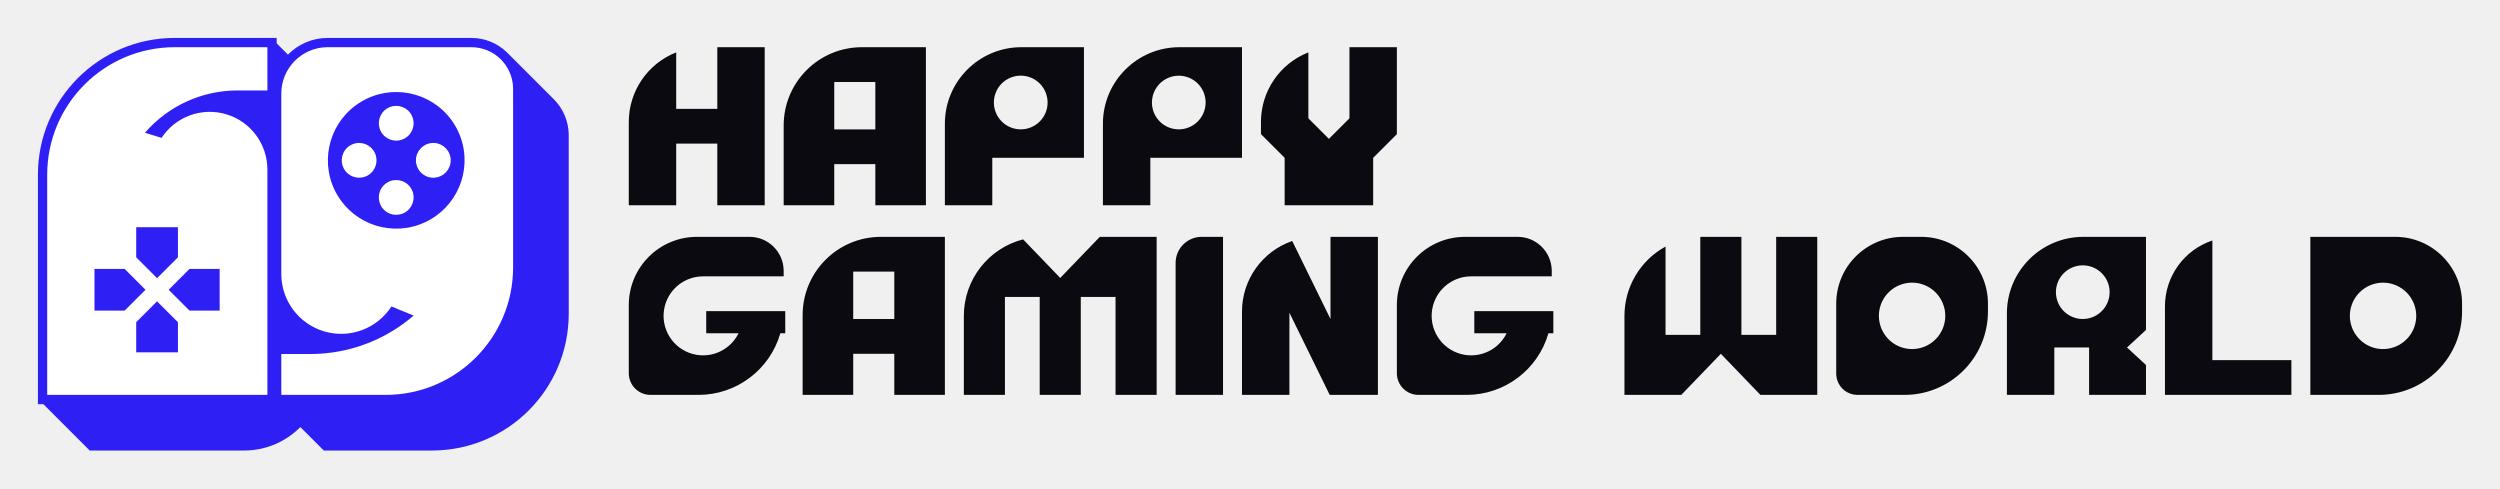
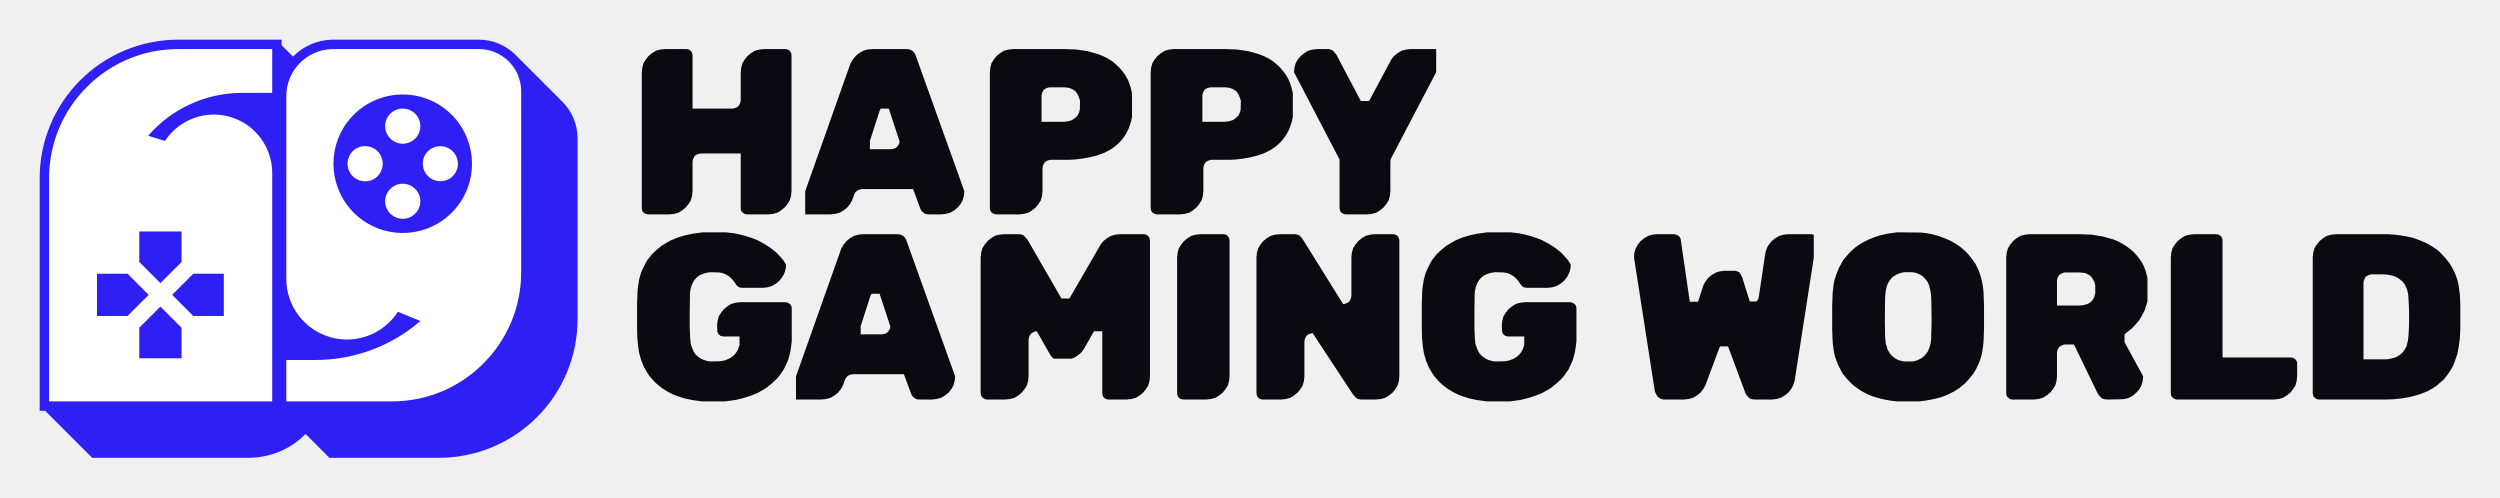
- <svg xmlns="http://www.w3.org/2000/svg" viewBox="-29.867 -129.867 1581.87 309.067" width="1581.87" height="309.067" role="img" aria-labelledby="title">
-   <path id="depth" fill="#2E1FF5" fill-rule="evenodd" d="M152.33 -95.3L145.2 -102.43L145.2 -105.87L80.63 -105.87A86.53 86.53 0 0 0 -5.87 -19.37L-5.87 125.87L-2.43 125.87L26.9 155.2L124.7 155.2A49.84 49.84 0 0 0 160.18 140.34L175.04 155.2L243.5 155.2A86.53 86.53 0 0 0 330 68.7L329.99 -45.06A32.26 32.26 0 0 0 320.57 -67.06L290.65 -96.97A32.26 32.26 0 0 0 268.44 -105.87L177.43 -105.87A35.18 35.18 0 0 0 152.33 -95.3Z" />
-   <path id="face" fill="#FFFFFF" fill-rule="evenodd" d="M228.43 -43.92A11 11 0 0 0 214.96 -61.18A11 11 0 0 0 224.8 -41.62A11 11 0 0 0 228.43 -43.92Z M189.79 -36.38A11 11 0 0 0 203.26 -19.12A11 11 0 0 0 193.42 -38.68A11 11 0 0 0 189.79 -36.38Z M255.1 -30.56A11 11 0 0 0 233.31 -28.42A11 11 0 0 0 255.1 -26.27A11 11 0 0 0 255.1 -30.56Z M212.17 -11.72A11 11 0 0 0 228.03 3.38A11 11 0 0 0 215.42 -14.52A11 11 0 0 0 212.17 -11.72Z M61.86 -45.87A77.5 77.5 0 0 1 120.45 -72.64L139.33 -72.64L139.33 -100L80.67 -100A80.67 80.67 0 0 0 0 -19.33L0 120L139.33 120L139.33 -22.63A36.47 36.47 0 0 0 72.37 -42.63Z M56.32 13.88L82.72 13.88L82.72 32.94L69.52 46.14L56.32 32.94Z M62.19 53.48L48.99 66.68L29.92 66.68L29.92 40.28L48.99 40.28Z M76.86 53.48L90.06 40.28L109.12 40.28L109.12 66.68L90.06 66.68Z M82.72 93.08L56.32 93.08L56.32 74.01L69.52 60.81L82.72 74.01Z M231.87 69.8A100.03 100.03 0 0 1 166.47 94.14L148.13 94.14L148.13 120L214.13 120A80.67 80.67 0 0 0 294.8 39.33L294.79 -74.25A26.4 26.4 0 0 0 268.4 -100L176.75 -99.99A29.33 29.33 0 0 0 148.13 -70.67L148.13 43.51A37.87 37.87 0 0 0 217.81 64.05Z M262.81 -38.93A43.27 43.27 0 0 1 181.73 -9.92A43.27 43.27 0 0 1 255.59 -54.19A43.27 43.27 0 0 1 262.81 -38.93Z" />
-   <path id="type" fill="#0A0A10" fill-rule="evenodd" d="M398 -96.72A47.29 47.29 0 0 0 368 -52.7L368 0L398 0L398 -39L424 -39L424 0L454 0L454 -100L424 -100L424 -61L398 -61Z M466 0L498 0L498 -26L524 -26L524 0L556 0L556 -100L515.5 -100A49.5 49.5 0 0 0 466 -50.5Z M524 -78L524 -48L498 -48L498 -78Z M568 0L598 0L598 -30L656 -30L656 -100L616.4 -100A48.4 48.4 0 0 0 568 -51.6Z M600.14 -71.12A17 17 0 0 1 632.75 -62.09A17 17 0 0 1 599.01 -64.58A17 17 0 0 1 600.14 -71.12Z M668 0L698 0L698 -30L756 -30L756 -100L716.4 -100A48.4 48.4 0 0 0 668 -51.6Z M731.86 -71.12A17 17 0 0 1 701.64 -55.91A17 17 0 0 1 728.31 -76.72A17 17 0 0 1 731.86 -71.12Z M437.45 81A25 25 0 0 1 390.91 63.33A25 25 0 0 1 415 45L466 45L465.99 41.03A21.56 21.56 0 0 0 444.44 20L411.12 20A43.12 43.12 0 0 0 368 63.12L368 106.62A13.72 13.72 0 0 0 381.72 120L412.1 120A53.89 53.89 0 0 0 463.9 81L467 81L467 67L417 67L417 81Z M478 120L510 120L510 94L536 94L536 120L568 120L568 20L527.5 20A49.5 49.5 0 0 0 478 69.5Z M536 72L510 72L510 42L536 42Z M641 46L617.5 21.59A49.99 49.99 0 0 0 580 70L580 120L606 120L606 58L628 58L628 120L654 120L654 58L676 58L676 120L702 120L702 20L666.04 20Z M714 120L744 120L744 20L730.1 20A16.5 16.5 0 0 0 714 36.5Z M798 -96.72A47.29 47.29 0 0 0 768 -52.7L768 -45L783 -30L783 0L839 0L839 -30L854 -45L854 -100L824 -100L824 -55L811 -42L798 -55Z M812 72L787.78 22.62A47.29 47.29 0 0 0 756 67.3L756 120L786 120L786 68L811.51 120L842 120L842 20L812 20Z M923.45 81A25 25 0 0 1 876.91 63.33A25 25 0 0 1 901 45L952 45L951.99 41.03A21.56 21.56 0 0 0 930.44 20L897.12 20A43.12 43.12 0 0 0 854 63.12L854 106.62A13.72 13.72 0 0 0 867.72 120L898.1 120A53.89 53.89 0 0 0 949.9 81L953 81L953 67L903 67L903 81Z M1024 26.14A49.99 49.99 0 0 0 998 70L998 120L1033.96 120L1059 94L1084.04 120L1120 120L1120 20L1094 20L1094 82L1072 82L1072 20L1048 20L1046.77 20.02L1046 20.04L1046 82L1024 82Z M1132.58 110.46A13.44 13.44 0 0 0 1145.44 120L1175.2 120A52.8 52.8 0 0 0 1228 67.2L1228 62.24A42.24 42.24 0 0 0 1185.76 20L1174.24 20A42.24 42.24 0 0 0 1132 62.24L1132 106.89A13.44 13.44 0 0 0 1132.58 110.46Z M1159.4 74.1A21 21 0 0 1 1199.4 61.96A21 21 0 0 1 1162.54 81.67A21 21 0 0 1 1159.4 74.1Z M1316 90L1328 78.92L1328 20L1288.4 20A48.4 48.4 0 0 0 1240 68.4L1240 120L1270 120L1270 90L1292 90L1292 120L1328 120L1328 101.08Z M1271.05 53.75A17 17 0 0 1 1304.87 52.92A17 17 0 0 1 1271.86 60.33A17 17 0 0 1 1271.05 53.75Z M1432 20L1432 120L1475.2 120A52.8 52.8 0 0 0 1528 67.2L1528 62.24A42.24 42.24 0 0 0 1485.76 20Z M1457.51 74.6A21 21 0 0 1 1497.2 61.49A21 21 0 0 1 1460.83 82.09A21 21 0 0 1 1457.51 74.6Z M1370 22.29A43.99 43.99 0 0 0 1340 64L1340 120L1420 120L1420 98L1370 98Z" />
+ <svg xmlns="http://www.w3.org/2000/svg" viewBox="-29.684 -129.684 1512.4 300.93" width="1512.4" height="300.93" role="img" aria-labelledby="title">
+   <path id="depth" fill="#2E1FF5" fill-rule="evenodd" d="M155.18 132.85L169.58 147.25L235.91 147.25A83.84 83.84 0 0 0 319.71 63.44L319.71 -46.77A31.26 31.26 0 0 0 310.58 -68.08L281.59 -97.06A31.26 31.26 0 0 0 260.07 -105.68L171.1 -105.67A34.09 34.09 0 0 0 147.58 -95.45L140.67 -102.35L140.67 -105.68L78.12 -105.68A83.84 83.84 0 0 0 -5.68 -21.88L-5.68 118.83L-2.35 118.83L26.06 147.25L120.82 147.25A48.29 48.29 0 0 0 155.18 132.85Z" />
+   <path id="face" fill="#FFFFFF" fill-rule="evenodd" d="M203.76 -56.48A10.66 10.66 0 0 0 223.36 -48.36A10.66 10.66 0 0 0 205.72 -60.14A10.66 10.66 0 0 0 203.76 -56.48Z M183.87 -38.37A10.66 10.66 0 0 0 196.92 -21.64A10.66 10.66 0 0 0 187.39 -40.59A10.66 10.66 0 0 0 183.87 -38.37Z M246.89 -27.55A10.66 10.66 0 0 0 227.3 -35.67A10.66 10.66 0 0 0 244.93 -23.89A10.66 10.66 0 0 0 246.89 -27.55Z M203.76 -4.82A10.66 10.66 0 0 0 224.56 -8.96A10.66 10.66 0 0 0 203.35 -8.96A10.66 10.66 0 0 0 203.76 -4.82Z M59.93 -47.55A75.09 75.09 0 0 1 116.7 -73.49L134.99 -73.49L134.99 -100L78.15 -100A78.15 78.15 0 0 0 0 -21.85L0 113.14L134.99 113.14L134.99 -25.04A35.33 35.33 0 0 0 70.12 -44.42Z M67.36 41.59L54.57 28.8L54.57 10.33L80.14 10.33L80.14 28.8Z M60.25 48.69L47.46 61.48L28.99 61.48L28.99 35.9L47.46 35.9Z M74.46 48.69L87.25 35.9L105.72 35.9L105.72 61.48L87.25 61.48Z M67.36 55.8L80.14 68.58L80.14 87.06L54.57 87.06L54.57 68.58Z M224.64 64.5A96.91 96.91 0 0 1 161.28 88.09L143.52 88.09L143.52 113.14L207.46 113.14A78.15 78.15 0 0 0 285.61 34.99L285.6 -75.05A25.58 25.58 0 0 0 260.03 -100L171.24 -99.99A28.42 28.42 0 0 0 143.52 -71.58L143.52 39.04A36.69 36.69 0 0 0 211.02 58.94Z M238.93 3.02A41.92 41.92 0 0 1 182.9 -58.8A41.92 41.92 0 0 1 249.91 -9.1A41.92 41.92 0 0 1 238.93 3.02Z" />
+   <path id="type" fill="#0A0A10" fill-rule="evenodd" d="M389.29 -64L389.29 -96.29L389 -97.71L388.29 -98.86L387 -99.71L385.86 -100L372.57 -100L369.86 -99.71L367.14 -99L364.86 -97.57L362.71 -95.86L361 -93.71L359.57 -91.43L358.86 -88.71L358.57 -86L358.57 -3.71L358.86 -2.14L359.29 -1.43L360 -0.86L360.86 -0.29L362.29 0L375.29 0L378 -0.29L380.71 -1L383 -2.43L385.14 -4.14L386.86 -6.29L388.29 -8.57L389 -11.29L389.29 -14L389.29 -31.86A6.48 6.48 0 0 1 390.71 -35.43A6.48 6.48 0 0 1 394.29 -36.86L418.43 -36.86L418.43 -3.43A2.96 2.96 0 0 0 419.57 -1.14A3.83 3.83 0 0 0 422.14 0L435.14 0L437.86 -0.29L440.57 -1L442.86 -2.43L445 -4.14L446.71 -6.29L448.14 -8.57L448.86 -11.29L449.14 -14L449.14 -96.29L449 -97.43L448.43 -98.43L447.86 -99.14L447.14 -99.57L445.71 -100L432.43 -100L429.71 -99.71L427 -99L424.71 -97.57L422.57 -95.86L420.86 -93.71L419.43 -91.43L418.71 -88.71L418.43 -86L418.43 -69A6.48 6.48 0 0 1 417 -65.43A6.48 6.48 0 0 1 413.43 -64Z M457.43 0L472.86 0L475.57 -0.29L478.29 -1L480.71 -2.43L482.86 -4.14L484.57 -6.29L485.86 -8.57L487.14 -12.14A4.81 4.81 0 0 1 490.86 -15.14L491.71 -15.29L522.71 -15.29L527.14 -3.29L527.86 -2L529.29 -0.71L530.57 -0.14L531.86 0L539.71 0L542.43 -0.29L545.14 -1L547.57 -2.43L549.71 -4.14L551.43 -6.29L552.71 -8.57L553.43 -11.29L553.71 -14L524 -96.86A5.53 5.53 0 0 0 520.14 -99.86L518.57 -100L497.86 -100L495.14 -99.71L492.57 -99L490.14 -97.57L488 -95.86L486.29 -93.71L484.86 -91.43L457.43 -14Z M496.57 -39.43L496.57 -44.43L502.57 -63L503.14 -64L508 -64L514.43 -44.43A3.18 3.18 0 0 1 513.57 -41.71L513 -40.86A4.75 4.75 0 0 1 510.43 -39.57L509.43 -39.43Z M570 -1.29L571.29 -0.43L572.57 0L587 0L589.71 -0.29L592.43 -1L594.71 -2.43L596.86 -4.14L598.57 -6.29L600 -8.57L600.71 -11.29L601 -14L601 -28A6.48 6.48 0 0 1 602.43 -31.57A6.48 6.48 0 0 1 606 -33L617 -33A70.54 70.54 0 0 0 632.71 -35.29A36.8 36.8 0 0 0 641.71 -39A27.22 27.22 0 0 0 653.14 -52L654.57 -56.14L655.14 -59L655.14 -73A32.75 32.75 0 0 0 652.43 -81.86L650.57 -85L648.29 -87.86L647.14 -89.14L644.43 -91.57L643 -92.71A33.78 33.78 0 0 0 632.43 -97.57L628.29 -98.71L621.71 -99.71L614.57 -100L583.14 -100L580.43 -99.71L577.71 -99L575.43 -97.57L573.29 -95.86L571.57 -93.71L570.14 -91.43L569.43 -88.71L569.14 -86L569.14 -3.71L569.43 -2.29Z M600.43 -56L600.43 -71.86A6.48 6.48 0 0 1 601.86 -75.43A6.48 6.48 0 0 1 605.43 -76.86L613.86 -76.86L615.86 -76.71A9.8 9.8 0 0 1 621.14 -74.29L622.43 -72.29L623 -70.86L623.71 -68.71L623.57 -63.43L623.14 -61.71L622.14 -59.71A11.95 11.95 0 0 1 618.43 -56.86L616.29 -56.29L613.86 -56Z M667.29 -1.29L668.57 -0.43L669.86 0L684.29 0L687 -0.29L689.71 -1L692 -2.43L694.14 -4.14L695.86 -6.29L697.29 -8.57L698 -11.29L698.29 -14L698.29 -28A6.48 6.48 0 0 1 699.71 -31.57A6.48 6.48 0 0 1 703.29 -33L714.29 -33A70.54 70.54 0 0 0 730 -35.29A36.8 36.8 0 0 0 739 -39A27.22 27.22 0 0 0 750.43 -52L751.86 -56.14L752.43 -59L752.43 -73A32.75 32.75 0 0 0 749.71 -81.86L747.86 -85L745.57 -87.86L744.43 -89.14L741.71 -91.57L740.29 -92.71A33.78 33.78 0 0 0 729.71 -97.57L725.57 -98.71L719 -99.71L711.86 -100L680.43 -100L677.71 -99.71L675 -99L672.71 -97.57L670.57 -95.86L668.86 -93.71L667.43 -91.43L666.71 -88.71L666.43 -86L666.43 -3.71L666.71 -2.29Z M697.71 -56L697.71 -71.86A6.48 6.48 0 0 1 699.14 -75.43A6.48 6.48 0 0 1 702.71 -76.86L711.14 -76.86L713.14 -76.71A9.8 9.8 0 0 1 718.43 -74.29L719.71 -72.29L720.29 -70.86L721 -68.71L720.86 -63.43L720.43 -61.71L719.43 -59.71A11.95 11.95 0 0 1 715.71 -56.86L713.57 -56.29L711.14 -56Z M417.71 73.86L417.71 78.86L417.14 80.71L416.71 81.86L416 83.14L414.71 84.86L413 86.29L411.14 87.43L408.43 88.43L406 88.86L400 89A17.37 17.37 0 0 1 394.57 87.43L392.71 86.14A9.36 9.36 0 0 1 389.43 81.86L388.57 79.57L388.14 78.14L387.86 75.29L387.57 68.71L387.57 58.86L387.71 48A17.14 17.14 0 0 1 389.86 40.57A11.7 11.7 0 0 1 393.29 37L395.14 36.14L397.29 35.43L399.86 35L405.43 35.14L407.57 35.57L409.29 36.29L411.29 37.43L412.43 38.43L414 40.14L416 43L417 43.86L418 44.29L419.57 44.43L431.86 44.43L434.57 44.14L437.14 43.43L439.57 42L441.71 40.29L443.43 38.14A13.47 13.47 0 0 0 445.86 30.43L444.29 27.86L442.57 25.86L439.71 22.86L436.29 20.14L432.43 17.71L428.14 15.43A71.5 71.5 0 0 0 414.43 11.43L409.29 10.86L395.43 10.86L389.29 11.71L384.57 12.71L380.29 14L375.86 15.86L372.43 17.86L370.57 19L367.43 21.57L364.71 24.14L362 27.57L361 29.29L359.14 33L358.14 35.29L357 39.14L356.29 43.57L356 46.29L355.71 54.43L355.71 68.43L355.86 74.43L356.29 79.43L357 84L358.29 88.43L359.86 92.29L362 96L363.14 97.71L365.86 100.86A37.78 37.78 0 0 0 379.86 109.86L384.29 111.29L389 112.29L395 113.14L409 113.14L415.29 112.29L420 111.14L424.57 109.71L428.71 108L432.71 105.71L434.43 104.57L437.71 101.86L440.57 99.14L442.29 97L444.43 93.86L446.29 90L447.14 88L448.29 83.71L448.86 80.29L449.29 76.71L449.29 56.57L449 55.43L448.43 54.43L447.14 53.57L445.71 53.14L418.14 53.14L415.43 53.43L412.71 54.14L410.43 55.57L408.29 57.29L406.57 59.43L405.14 61.71L404.43 64.43L404.14 67L404.29 71L404.71 72L405.14 72.71L406.14 73.43L407 73.71L407.86 73.86Z M451.86 112L467.29 112L470 111.71L472.71 111L475.14 109.57L477.29 107.86L479 105.71L480.29 103.43L481.57 99.86A4.81 4.81 0 0 1 485.29 96.86L486.14 96.71L517.14 96.71L521.57 108.71L522.29 110L523.71 111.29L525 111.86L526.29 112L534.14 112L536.86 111.71L539.57 111L542 109.57L544.14 107.86L545.86 105.71L547.14 103.43L547.86 100.71L548.14 98L518.43 15.14A5.53 5.53 0 0 0 514.57 12.14L513 12L492.29 12L489.57 12.29L487 13L484.57 14.43L482.43 16.14L480.71 18.29L479.29 20.57L451.86 98Z M491 72.57L491 67.57L497 49L497.57 48L502.43 48L508.86 67.57A3.18 3.18 0 0 1 508 70.29L507.43 71.14A4.75 4.75 0 0 1 504.86 72.43L503.86 72.57Z M637.14 70.71L637.14 108.29L637.29 109.14L637.71 110.29L638.14 110.86L638.86 111.43L640.29 112L652 112L654.71 111.71L657.43 111L659.71 109.57L661.86 107.86L663.57 105.71L665 103.43L665.71 100.71L666 98L666 15.71L665.71 14.29L665 13.14L663.71 12.29L662.57 12L647.71 12L645 12.29L642.43 13L640 14.43L637.86 16.14L636.14 18.29L617.29 50.86L612.43 50.86L592 15.43L589.71 12.86L588.71 12.29L587 12L577.57 12L574.86 12.29L572.14 13L569.86 14.43L567.71 16.14L566 18.29L564.57 20.57L563.86 23.29L563.57 26L563.57 108.29L563.86 109.71L564.71 110.86L566 111.71L567.14 112L578.57 112L581.29 111.71L584 111L586.29 109.57L588.43 107.86L590.14 105.71L591.57 103.43L592.29 100.71L592.57 98L592.57 75.71L592.71 74.86A4.79 4.79 0 0 1 595.71 71.14L596.57 70.86L597.57 70.71L605.43 84.57L606.43 86L607.57 87.14L607.86 87.29L618.29 87.29L619.57 87L622 85.57L624.14 83.86L625.86 81.71L632.14 70.71Z M711.57 12.14L710.43 12L696.43 12L693.71 12.29L691 13L688.71 14.43L686.57 16.14L684.86 18.29L683.43 20.57L682.71 23.29L682.43 26L682.43 108.29L682.71 109.71L683.29 110.71L684 111.29L684.71 111.71L686.14 112L700.14 112L702.86 111.71L705.57 111L707.86 109.57L710 107.86L711.71 105.71L713.14 103.43L713.86 100.71L714.14 98L714.14 15.71L714 14.57A4.45 4.45 0 0 0 711.57 12.14Z M839.14 -100L823.71 -100L821 -99.71L818.29 -99L815.86 -97.57L813.71 -95.86L812 -93.71L798.57 -68.57L793.57 -68.57L778.71 -96.71L777.86 -97.71L776.71 -99L775.71 -99.57L774.14 -100L767.14 -100L764.43 -99.71L761.71 -99L759.43 -97.57L757.29 -95.86L755.43 -93.71L754.14 -91.43L753.43 -88.71L753.14 -86L780.71 -33.14L780.71 -3.71L781 -2.29L781.57 -1.29L782.43 -0.57L783.57 -0.14L784.43 0L797.43 0L800.14 -0.29L802.86 -1L805.14 -2.43L807.29 -4.14L809 -6.29L810.43 -8.57L811.14 -11.29L811.43 -14L811.43 -32L811.57 -33L811.86 -33.86L839.14 -86Z M782.86 54.29L758.29 14.86L756.57 12.86L755.29 12.29L753.71 12L744.43 12L741.71 12.29L739 13L736.71 14.43L734.57 16.14L732.86 18.29L731.43 20.57L730.71 23.29L730.43 26L730.43 108.29A4.98 4.98 0 0 0 731.29 110.71L732 111.29L733 111.86L734.14 112L745.43 112L748.14 111.71L750.86 111L753.14 109.57L755.29 107.86L757 105.71L757.86 104.43L758.43 103.43L759.14 100.71L759.43 98L759.43 76.86A6.48 6.48 0 0 1 760.86 73.29A6.48 6.48 0 0 1 764.43 71.86L788.86 109L791 111.29L792 111.71L793.71 112L802.86 112L805.57 111.71L808.29 111L810.57 109.57L812.71 107.86L814.43 105.71L815.86 103.43L816.57 100.71L816.86 98L816.86 15.71L816.71 14.86L816.29 13.71L815.86 13.14L815.14 12.57L813.71 12L801.86 12L799.14 12.29L796.43 13L794.14 14.43L792 16.14L790.29 18.29L788.86 20.57L788.14 23.29L787.86 26L787.86 49.29A6.48 6.48 0 0 1 786.43 52.86A6.48 6.48 0 0 1 782.86 54.29Z M892.43 73.86L892.43 78.86L891.86 80.71L891.43 81.86L890.71 83.14L889.43 84.86L887.71 86.29L885.86 87.43L883.14 88.43L880.71 88.86L874.71 89A17.37 17.37 0 0 1 869.29 87.43L867.43 86.14A9.36 9.36 0 0 1 864.14 81.86L863.29 79.57L862.86 78.14L862.57 75.29L862.29 68.71L862.29 58.86L862.43 48A17.14 17.14 0 0 1 864.57 40.57A11.7 11.7 0 0 1 868 37L869.86 36.14L872 35.43L874.57 35L880.14 35.14L882.29 35.57L884 36.29L886 37.43L887.14 38.43L888.71 40.14L890.71 43L891.71 43.86L892.71 44.29L894.29 44.43L906.57 44.43L909.29 44.14L911.86 43.43L914.29 42L916.43 40.29L918.14 38.14A13.47 13.47 0 0 0 920.57 30.43L919 27.86L917.29 25.86L914.43 22.86L911 20.14L907.14 17.71L902.86 15.43A71.5 71.5 0 0 0 889.14 11.43L884 10.86L870.14 10.86L864 11.71L859.29 12.71L855 14L850.57 15.86L847.14 17.86L845.29 19L842.14 21.57L839.43 24.14L836.71 27.57L835.71 29.29L833.86 33L832.86 35.29L831.71 39.14L831 43.57L830.71 46.29L830.43 54.43L830.43 68.43L830.57 74.43L831 79.43L831.71 84L833 88.43L834.57 92.29L836.71 96L837.86 97.71L840.57 100.86A37.78 37.78 0 0 0 854.57 109.86L859 111.29L863.71 112.29L869.71 113.14L883.71 113.14L890 112.29L894.71 111.14L899.29 109.71L903.43 108L907.43 105.71L909.14 104.57L912.43 101.86L915.29 99.14L917 97L919.14 93.86L921 90L921.86 88L923 83.71L923.57 80.29L924 76.71L924 56.57L923.71 55.43L923.14 54.43L921.86 53.57L920.43 53.14L892.86 53.14L890.14 53.43L887.43 54.14L885.14 55.57L883 57.29L881.29 59.43L879.86 61.71L879.14 64.43L878.86 67L879 71L879.43 72L879.86 72.71L880.86 73.43L881.71 73.71L882.57 73.86Z M992.57 52.86L987.14 15.57L986.86 14.29L986.14 13.29L985.14 12.57L983.86 12.14L983.14 12L972.71 12L970 12.29L967.43 13L965 14.43L962.86 16.14L961.14 18.29L959.86 20.57L959 23.29L958.86 26.29L971.43 107L972 108.43L973 110.14A6.07 6.07 0 0 0 976.57 112L989 112L991.71 111.71L993.43 111.29L994.43 111L996.86 109.57L999 107.86L1000.71 105.71L1002 103.43L1010.43 80.86L1010.86 80L1011 79.86L1015.71 79.86L1026.29 108.29L1027 109.43L1028 110.57L1028.57 111.14L1029.57 111.71L1030.43 111.86L1031.86 112L1042.29 112L1045 111.71L1047.57 111L1050 109.57L1052.14 107.86L1053.86 105.71L1055.14 103.43L1056 100.71L1067.57 26.29L1067.57 12.29L1066.29 12L1052 12L1049.29 12.29L1046.71 13L1044.29 14.43L1042.14 16.14L1040.43 18.29L1039.86 19.14L1039.14 20.57L1038.29 23.29L1034.29 50.14L1034 51.14L1033.57 52L1032.86 52.71L1028.86 52.71L1024.29 38.14L1023.43 36.43L1022.43 35L1021.57 34.57L1020.14 34.14L1013.29 34.14L1011 34.43L1008.43 35.14L1006 36.57L1003.86 38.29L1002.14 40.43L1000.86 42.71L997.57 52.86Z M1085 96.29L1087.57 99.43L1090.43 102.43L1091.86 103.71L1095.29 106.14A37.14 37.14 0 0 0 1105.14 110.71A66.82 66.82 0 0 0 1117.71 113.14L1131.57 113.14A78.16 78.16 0 0 0 1144.71 110.57L1148.43 109.14L1152.71 107L1155.71 105L1158.86 102.43L1161.29 99.86L1164.14 96.29A37.26 37.26 0 0 0 1169.29 84.29L1170 79.71L1170.29 77L1170.57 69.29L1170.57 55.29L1170.29 47.14A43.98 43.98 0 0 0 1167.29 33.86L1165.43 30L1163 26.57L1160.43 23.43A37.82 37.82 0 0 0 1146.29 14.29L1144.14 13.43A47.24 47.24 0 0 0 1132.43 11L1117.86 10.86L1112 11.71A48.24 48.24 0 0 0 1097 17.14A33.22 33.22 0 0 0 1089 23.43L1086.29 26.57L1085 28.29L1082.86 32.29L1081.29 36.14L1080 40.14L1079.57 42.43L1079 47.43L1078.71 55.29L1078.71 69.29L1079 77.29L1079.57 82L1080 84.29L1080.57 86.57L1082.14 90.71L1084 94.43Z M1115.14 38L1116.43 37.14L1118.14 36.14L1120.29 35.43L1122.14 35L1127.14 35A12.31 12.31 0 0 1 1133 37.14L1134 38L1135 39L1135.86 40.14L1136.71 41.43L1137.29 42.86L1138.14 46.14L1138.57 49.14L1138.71 53.71L1138.86 64.43L1138.57 75.43A17.04 17.04 0 0 1 1137 81.86L1136.43 83.14A15.37 15.37 0 0 1 1133 86.86L1131.43 87.71A12.2 12.2 0 0 1 1127.14 89L1122.14 89L1119.14 88.29L1117.29 87.43L1115.57 86.14L1114.71 85.43L1113.43 83.86L1112.29 81.86L1111.57 79.57L1111.14 78.29L1110.71 73.86L1110.57 64.43L1110.71 50.14L1111.14 46.14A14.46 14.46 0 0 1 1115.14 38Z M1225 78.71L1239.43 108.57L1240.43 109.86L1241.71 111.14L1242.43 111.57L1243.71 111.86L1245.29 112L1253.86 111.86L1255.57 111.71L1258.29 111L1260.71 109.57L1262.71 107.86L1264.57 105.71L1265.86 103.43L1266.57 100.71L1266.86 98L1255.57 77.29L1255.57 72.71L1256 72.14L1259.86 69.14L1261.29 67.71L1264.43 64L1265.86 61.71L1267.71 58.14L1269.29 53.14L1269.43 52.57L1269.43 38.57L1269 36.71A24.52 24.52 0 0 0 1264.57 26.86L1262.86 24.71L1261 22.71L1258.86 20.86L1256.57 19.14L1254.14 17.71L1251.57 16.29L1248.71 15.14L1245.71 14.29L1242.57 13.43L1239.29 12.86L1235.86 12.29L1228.43 12L1198 12L1195.29 12.29L1192.57 13L1190.29 14.43L1188.14 16.14L1186.43 18.29L1185 20.57L1184.29 23.29L1184 26L1184 108.29L1184.14 109.43L1184.57 110.29A7.32 7.32 0 0 0 1186.57 111.86L1187.43 112L1200.71 112L1203.43 111.71L1206.14 111L1208.43 109.57L1210.57 107.86L1212.29 105.71L1213.71 103.43L1214.43 100.71L1214.71 98L1214.71 83.71A6.48 6.48 0 0 1 1216.14 80.14A6.48 6.48 0 0 1 1219.71 78.71Z M1214.71 55.14L1214.71 40.14A6.48 6.48 0 0 1 1216.14 36.57A6.48 6.48 0 0 1 1219.71 35.14L1228.29 35.14L1230.29 35.29L1232 35.57L1233.43 36.29L1234.71 37L1235.71 38.14L1236.57 39.43L1237.29 40.71L1237.86 42.86L1237.86 47.86L1237.29 49.86A7.43 7.43 0 0 1 1232.57 54.43L1230.29 55L1228.29 55.14Z M1314.86 86.57L1314.86 15.71L1314.71 14.57A4.23 4.23 0 0 0 1312.14 12.14L1311 12L1297.57 12L1294.86 12.29L1292.14 13L1289.86 14.43L1287.71 16.14L1286 18.29L1284.57 20.57L1283.86 23.29L1283.57 26L1283.57 108.29L1283.71 109.43L1284.14 110.29L1284.71 110.86A4.06 4.06 0 0 0 1287.29 112L1346 112L1348.71 111.71L1351.43 111L1353.71 109.57L1355.86 107.86L1357.57 105.71L1359 103.43L1359.71 100.71L1360 98L1360 89.71L1359.71 88.86L1359.14 87.86L1358.14 87.14L1357.29 86.71L1356.14 86.57Z M1370 110.29L1370.57 110.86A4.06 4.06 0 0 0 1373.14 112L1413 112L1418.43 111.86L1423.57 111.29L1428.43 110.43L1433.71 109L1438.86 107L1442.57 104.86L1444.29 103.71L1448.86 99.71L1451.29 96.57L1453 94L1454.57 91.14L1456.86 84.71L1457.71 80.29L1458.43 75L1458.71 69L1458.71 55L1458.43 48.57L1458.14 46.29A33.25 33.25 0 0 0 1454.43 33.43L1452.29 29.71L1449.71 26.43L1446.86 23.43L1445.43 22L1442 19.57L1438.29 17.43L1434.29 15.71L1429.86 14.14A77.64 77.64 0 0 0 1415 12L1383.43 12L1380.71 12.29L1378 13L1375.71 14.43L1373.57 16.14L1371.86 18.29L1371.43 18.86L1370.43 20.57L1369.71 23.29L1369.43 26L1369.43 108.29L1369.57 109.14Z M1400.14 87.71L1400.14 41.29A6.48 6.48 0 0 1 1401.57 37.71A6.48 6.48 0 0 1 1405.14 36.29L1411.57 36.29L1414.29 36.43L1418 37.14L1419.14 37.57L1421.14 38.57L1422.86 39.86L1423.71 40.57L1425.14 42.43L1426.14 44.57L1426.57 45.71L1427.14 48.29L1427.29 49.71A173.75 173.75 0 0 1 1427.43 72.57L1427 76.43L1426.14 79.86L1425.29 81.43A11.75 11.75 0 0 1 1418.86 86.71L1416.57 87.29L1414.14 87.71Z" />
</svg>
